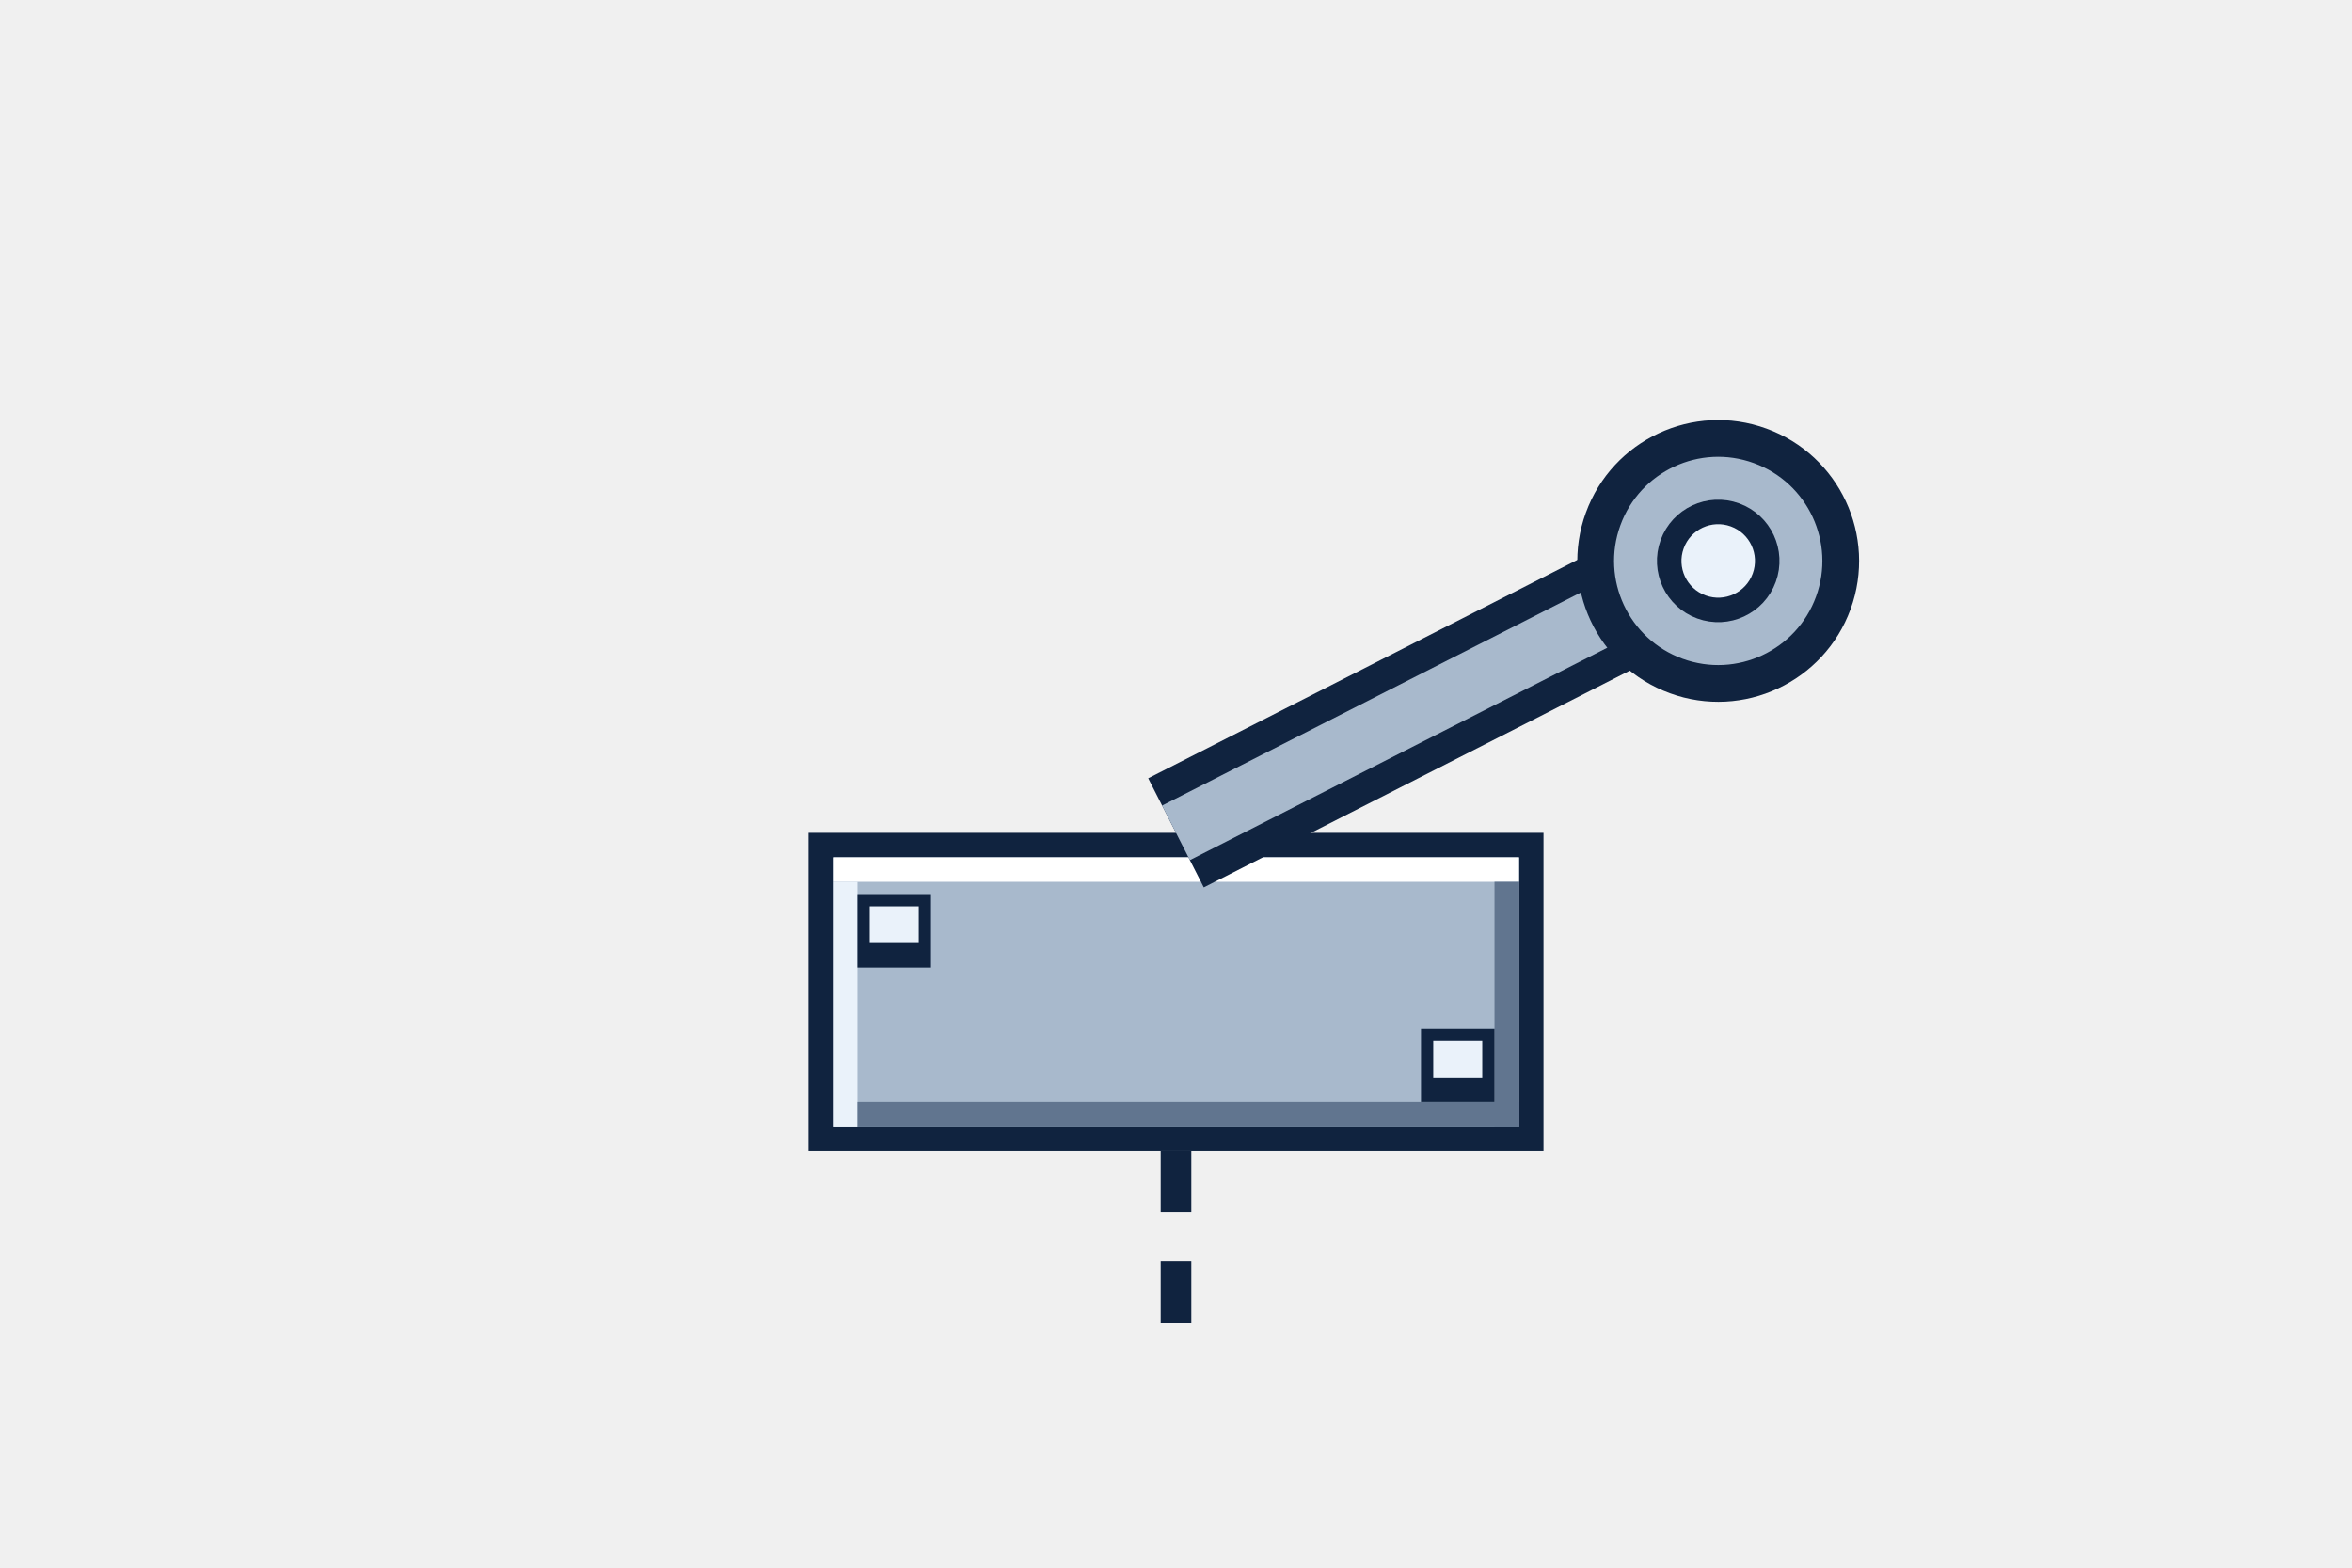
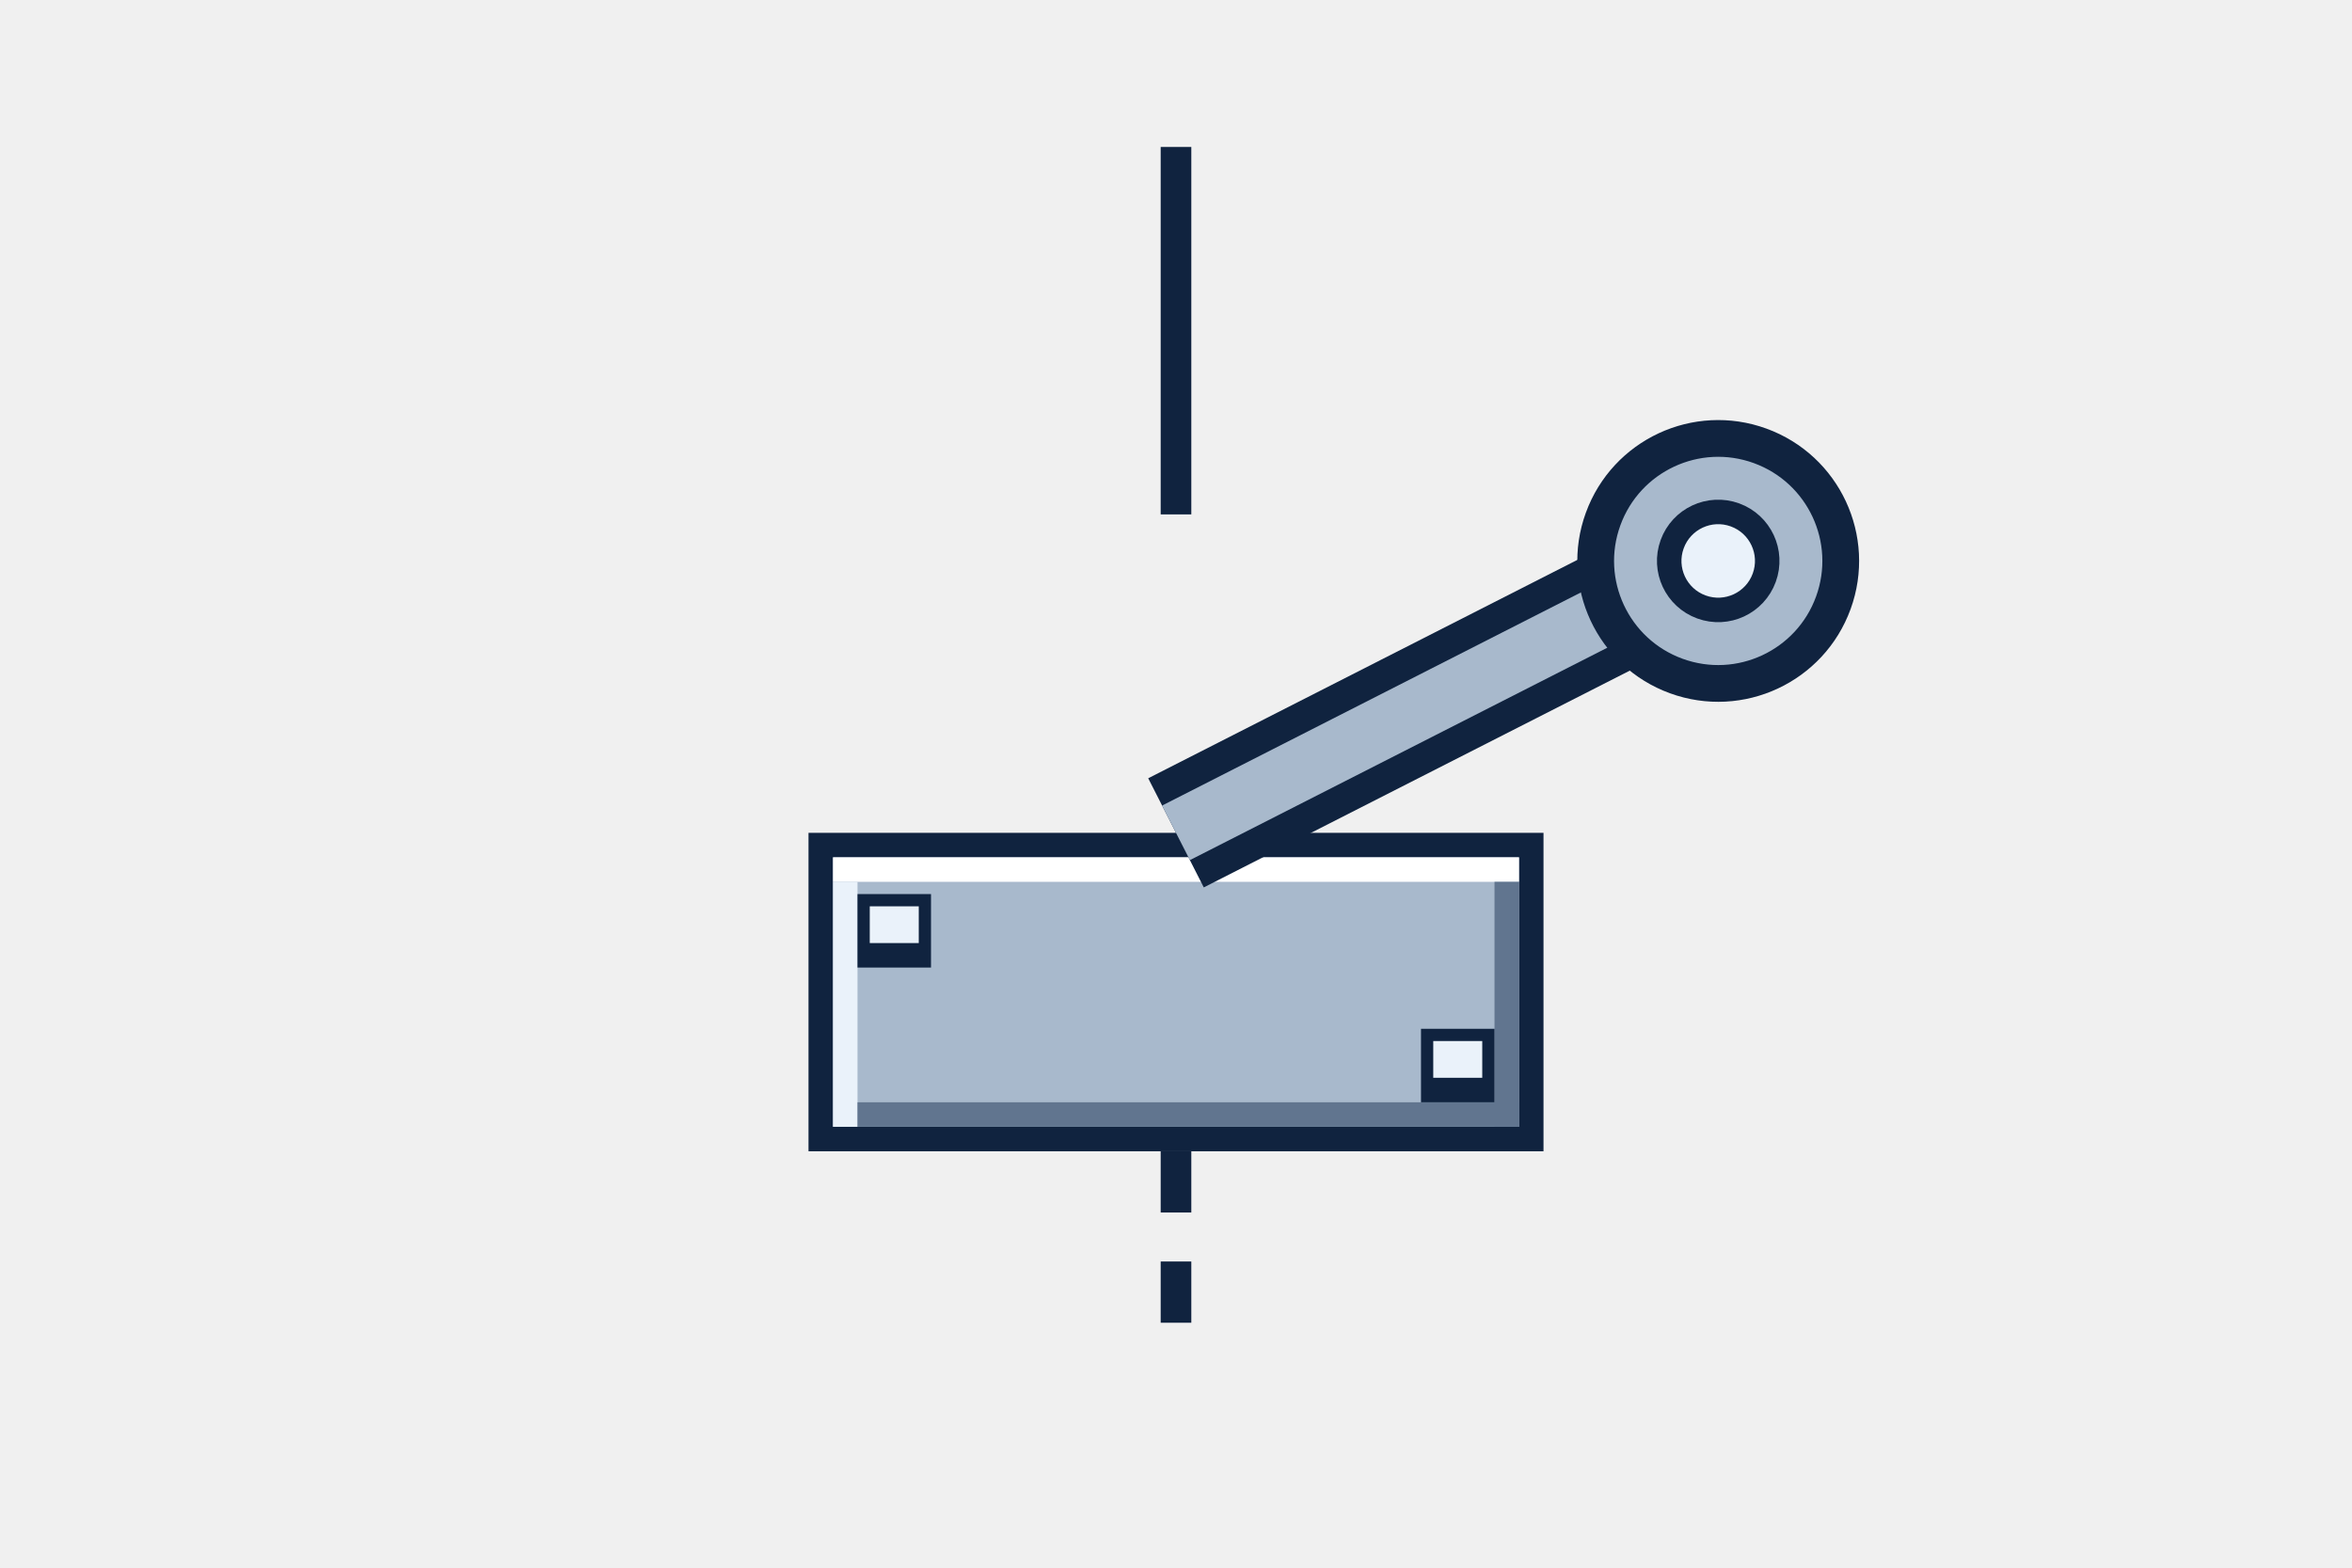
<svg xmlns="http://www.w3.org/2000/svg" viewBox="0 0 192 128" width="192" height="128" role="img" aria-label="Roller limit switch — actuated" data-view="component">
  <path d="M96 94 L96 112" fill="none" stroke="#10233F" stroke-width="2.5" stroke-linejoin="miter" stroke-dasharray="5 4" />
  <rect x="66" y="68" width="60" height="26" fill="#10233F" />
  <rect x="68" y="70" width="56" height="22" fill="#A8B9CC" />
  <rect x="68" y="70" width="56" height="2" fill="#FFFFFF" />
  <rect x="68" y="72" width="2" height="20" fill="#EAF2FA" />
  <rect x="122" y="72" width="2" height="20" fill="#61758F" />
  <rect x="70" y="90" width="54" height="2" fill="#61758F" />
  <rect x="70" y="73" width="6" height="6" fill="#10233F" />
  <rect x="71" y="74" width="4" height="3" fill="#EAF2FA" />
  <rect x="116" y="84" width="6" height="6" fill="#10233F" />
  <rect x="117" y="85" width="4" height="3" fill="#EAF2FA" />
  <g data-part="lever" transform="rotate(20 96 68)">
    <path d="M96 68 L124 38" fill="none" stroke="#10233F" stroke-width="10" stroke-linejoin="miter" />
    <path d="M96 68 L124 38" fill="none" stroke="#A8B9CC" stroke-width="5" stroke-linejoin="miter" />
    <circle cx="130" cy="32" r="10" fill="#A8B9CC" stroke="#10233F" stroke-width="3" />
    <circle cx="130" cy="32" r="4" fill="#EAF2FA" stroke="#10233F" stroke-width="2" />
  </g>
+   <path data-part="in-stub" d="M96 12 L96 42" fill="none" stroke="#10233F" stroke-width="2.5" />
</svg>
